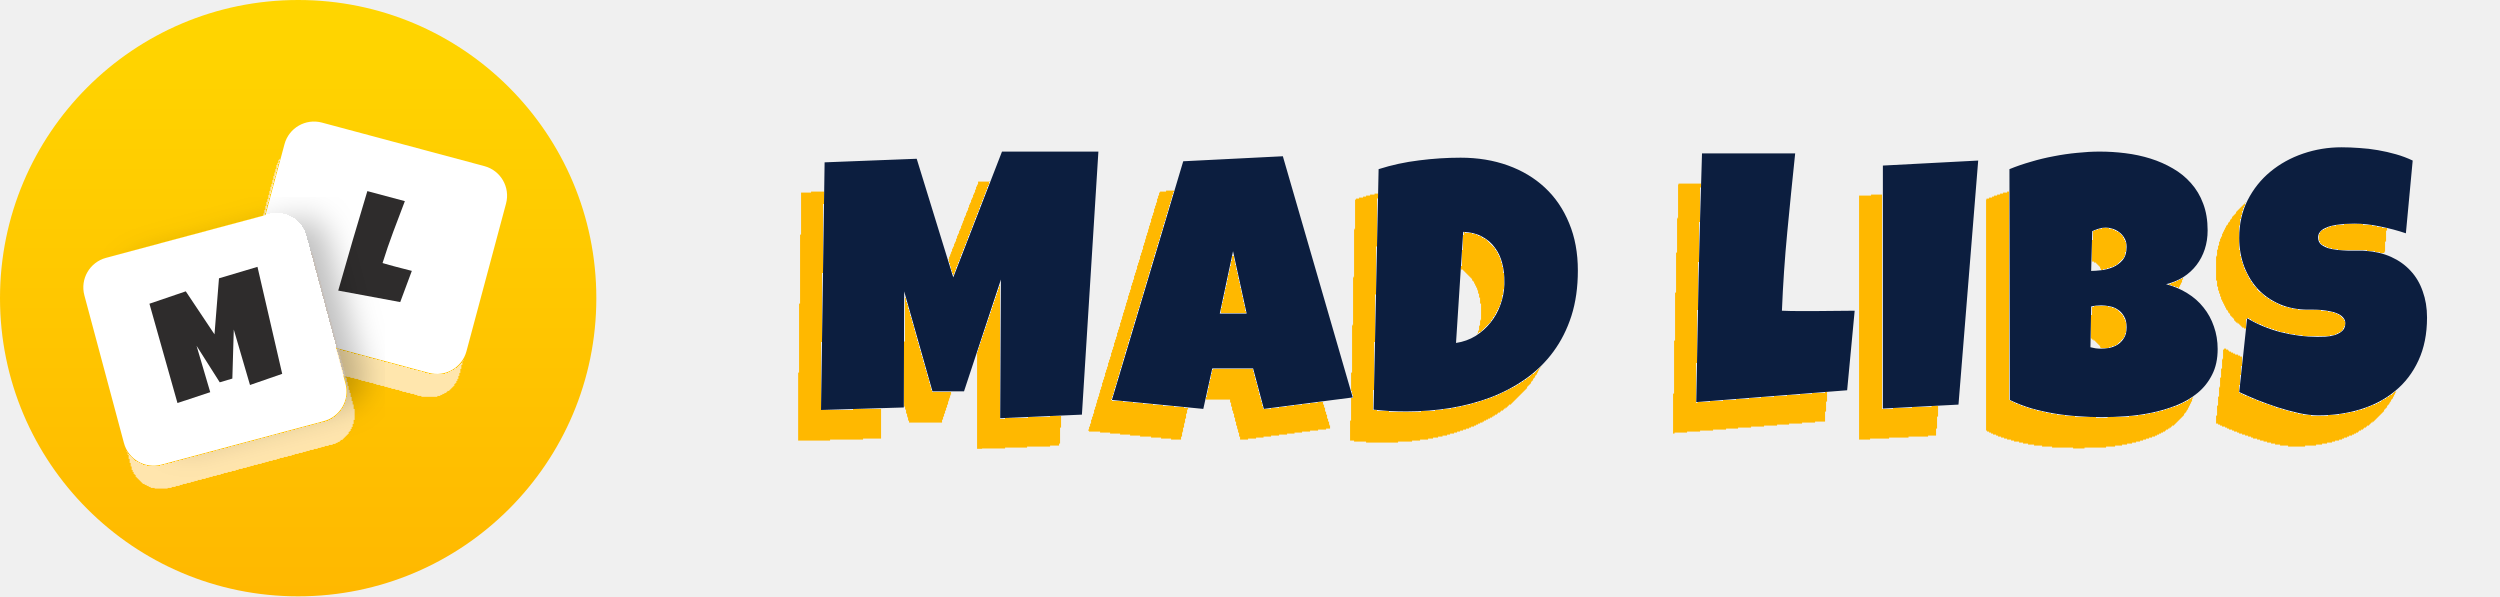
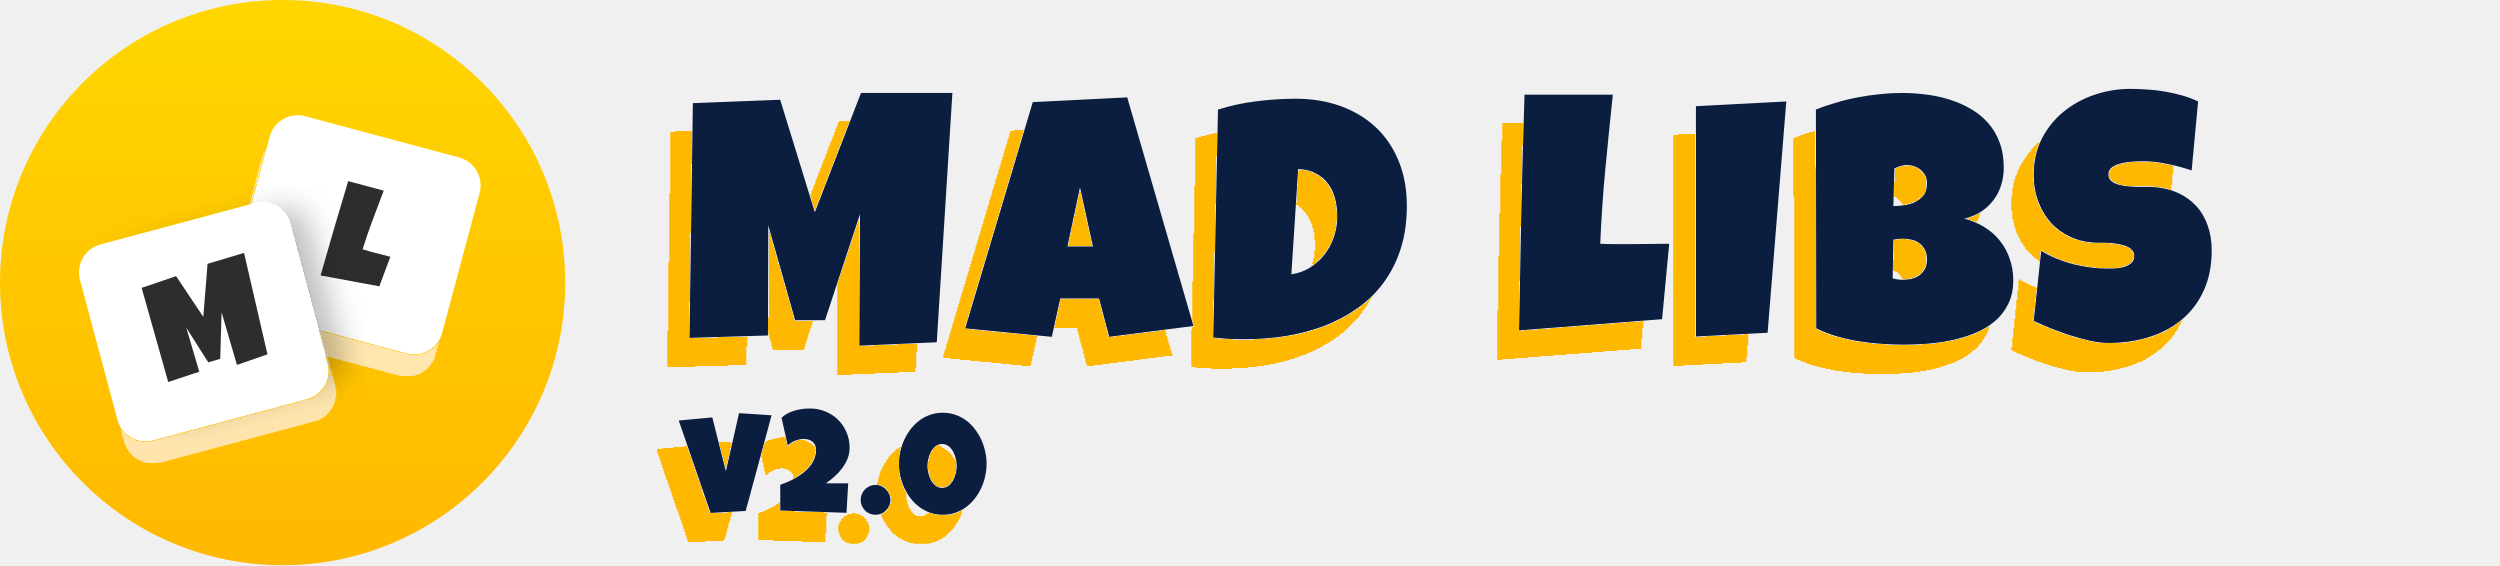
- <svg xmlns="http://www.w3.org/2000/svg" width="327" height="78" viewBox="0 0 327 78" fill="none">
-   <g filter="url(#filter0_d_3_553)">
-     <path d="M143.67 19.828L141.514 54.234L130.827 54.703L130.92 36.562L126.092 51.188H121.967L118.264 38.109L118.217 53.297L107.389 53.625L107.858 21.234L119.905 20.766L124.686 36.281L131.061 19.828H143.67ZM176.938 51.984L165.312 53.484L163.906 48.188H158.562L157.391 53.484L145.438 52.312L154.766 21.094L167.797 20.438L176.938 51.984ZM163.062 41.016L161.281 32.859L159.547 41.016H163.062ZM206.384 35.391C206.384 37.578 206.103 39.555 205.541 41.32C204.978 43.07 204.189 44.633 203.173 46.008C202.173 47.367 200.978 48.539 199.588 49.523C198.197 50.508 196.673 51.32 195.017 51.961C193.361 52.586 191.595 53.055 189.72 53.367C187.861 53.664 185.947 53.812 183.978 53.812C183.244 53.812 182.525 53.797 181.822 53.766C181.119 53.719 180.4 53.656 179.666 53.578L180.322 22.125C182.041 21.578 183.806 21.195 185.619 20.977C187.447 20.742 189.259 20.625 191.056 20.625C193.291 20.625 195.345 20.961 197.22 21.633C199.095 22.305 200.713 23.273 202.072 24.539C203.431 25.805 204.486 27.352 205.236 29.18C206.002 31.008 206.384 33.078 206.384 35.391ZM196.775 36.891C196.791 36.047 196.697 35.234 196.494 34.453C196.306 33.672 195.986 32.984 195.533 32.391C195.095 31.781 194.533 31.297 193.845 30.938C193.158 30.562 192.338 30.359 191.384 30.328L190.447 44.859C191.384 44.719 192.236 44.414 193.002 43.945C193.767 43.461 194.423 42.875 194.97 42.188C195.533 41.484 195.963 40.711 196.259 39.867C196.572 39.008 196.744 38.125 196.775 37.219V36.891ZM242.591 40.641L241.606 51.047L221.872 52.594C221.966 47.141 222.067 41.719 222.177 36.328C222.302 30.938 222.45 25.516 222.622 20.062H234.809C234.45 23.484 234.106 26.906 233.778 30.328C233.45 33.734 233.216 37.172 233.075 40.641C233.809 40.672 234.536 40.688 235.255 40.688C235.973 40.688 236.7 40.688 237.434 40.688C238.309 40.688 239.169 40.68 240.012 40.664C240.856 40.648 241.716 40.641 242.591 40.641ZM258.748 21L256.17 52.922L246.28 53.438V21.656L258.748 21ZM290.07 45.656C290.07 46.953 289.828 48.07 289.344 49.008C288.875 49.945 288.242 50.742 287.445 51.398C286.648 52.055 285.727 52.594 284.68 53.016C283.648 53.422 282.57 53.742 281.445 53.977C280.32 54.211 279.188 54.367 278.047 54.445C276.922 54.523 275.867 54.562 274.883 54.562C273.914 54.562 272.906 54.523 271.859 54.445C270.828 54.383 269.797 54.266 268.766 54.094C267.734 53.922 266.719 53.695 265.719 53.414C264.719 53.117 263.773 52.75 262.883 52.312L262.836 22.125C263.711 21.766 264.641 21.445 265.625 21.164C266.609 20.867 267.609 20.625 268.625 20.438C269.656 20.234 270.68 20.086 271.695 19.992C272.711 19.883 273.695 19.828 274.648 19.828C275.758 19.828 276.875 19.898 278 20.039C279.141 20.18 280.234 20.414 281.281 20.742C282.328 21.07 283.305 21.5 284.211 22.031C285.117 22.547 285.906 23.188 286.578 23.953C287.266 24.719 287.797 25.609 288.172 26.625C288.562 27.641 288.758 28.812 288.758 30.141C288.758 31.016 288.633 31.836 288.383 32.602C288.133 33.367 287.773 34.055 287.305 34.664C286.836 35.273 286.266 35.797 285.594 36.234C284.922 36.656 284.164 36.969 283.32 37.172C284.336 37.438 285.258 37.828 286.086 38.344C286.93 38.859 287.641 39.484 288.219 40.219C288.812 40.953 289.266 41.781 289.578 42.703C289.906 43.625 290.07 44.609 290.07 45.656ZM278.164 32.297C278.164 31.844 278.07 31.461 277.883 31.148C277.695 30.82 277.461 30.555 277.18 30.352C276.914 30.148 276.617 30 276.289 29.906C275.977 29.812 275.695 29.766 275.445 29.766C275.133 29.766 274.828 29.812 274.531 29.906C274.234 30 273.945 30.109 273.664 30.234L273.523 35.438C273.883 35.438 274.328 35.406 274.859 35.344C275.391 35.281 275.898 35.148 276.383 34.945C276.883 34.727 277.305 34.414 277.648 34.008C277.992 33.586 278.164 33.016 278.164 32.297ZM274.836 39.938C274.383 39.938 273.945 39.984 273.523 40.078L273.43 45.422C273.664 45.469 273.891 45.516 274.109 45.562C274.344 45.594 274.57 45.609 274.789 45.609C275.117 45.609 275.477 45.578 275.867 45.516C276.258 45.438 276.625 45.297 276.969 45.094C277.312 44.875 277.594 44.586 277.812 44.227C278.047 43.867 278.164 43.391 278.164 42.797C278.164 42.203 278.047 41.719 277.812 41.344C277.594 40.969 277.32 40.68 276.992 40.477C276.664 40.258 276.305 40.117 275.914 40.055C275.523 39.977 275.164 39.938 274.836 39.938ZM317.455 41.531C317.455 43.672 317.08 45.547 316.33 47.156C315.595 48.75 314.58 50.078 313.283 51.141C312.002 52.203 310.494 53 308.759 53.531C307.041 54.062 305.189 54.328 303.205 54.328C302.439 54.328 301.595 54.227 300.673 54.023C299.767 53.82 298.845 53.57 297.908 53.273C296.97 52.961 296.064 52.633 295.189 52.289C294.33 51.93 293.564 51.594 292.892 51.281L293.923 41.625C295.252 42.422 296.72 43.031 298.33 43.453C299.955 43.859 301.548 44.062 303.111 44.062C303.408 44.062 303.767 44.055 304.189 44.039C304.611 44.008 305.009 43.938 305.384 43.828C305.775 43.703 306.103 43.523 306.369 43.289C306.634 43.055 306.767 42.719 306.767 42.281C306.767 41.984 306.673 41.734 306.486 41.531C306.298 41.312 306.056 41.141 305.759 41.016C305.462 40.875 305.127 40.773 304.752 40.711C304.377 40.633 304.009 40.578 303.65 40.547C303.291 40.516 302.955 40.5 302.642 40.5C302.33 40.5 302.08 40.5 301.892 40.5C300.548 40.5 299.322 40.266 298.212 39.797C297.119 39.328 296.173 38.68 295.377 37.852C294.595 37.008 293.986 36.016 293.548 34.875C293.111 33.719 292.892 32.469 292.892 31.125C292.892 29.281 293.259 27.633 293.994 26.18C294.744 24.711 295.736 23.469 296.97 22.453C298.22 21.422 299.65 20.633 301.259 20.086C302.869 19.539 304.533 19.266 306.252 19.266C307.017 19.266 307.806 19.297 308.619 19.359C309.431 19.406 310.236 19.5 311.033 19.641C311.845 19.781 312.634 19.961 313.4 20.18C314.166 20.398 314.892 20.672 315.58 21L314.689 30.516C313.627 30.156 312.509 29.859 311.337 29.625C310.181 29.375 309.048 29.25 307.939 29.25C307.736 29.25 307.47 29.258 307.142 29.273C306.83 29.273 306.494 29.297 306.134 29.344C305.791 29.375 305.439 29.43 305.08 29.508C304.72 29.586 304.4 29.695 304.119 29.836C303.837 29.961 303.611 30.133 303.439 30.352C303.267 30.57 303.189 30.828 303.205 31.125C303.22 31.469 303.345 31.75 303.58 31.969C303.83 32.172 304.142 32.336 304.517 32.461C304.908 32.57 305.33 32.648 305.783 32.695C306.252 32.742 306.712 32.773 307.166 32.789C307.619 32.789 308.041 32.789 308.431 32.789C308.822 32.773 309.142 32.781 309.392 32.812C310.642 32.891 311.767 33.156 312.767 33.609C313.767 34.062 314.611 34.664 315.298 35.414C316.002 36.164 316.533 37.062 316.892 38.109C317.267 39.141 317.455 40.281 317.455 41.531Z" fill="#0C1E3F" />
+ <svg xmlns="http://www.w3.org/2000/svg" width="345" height="78" viewBox="0 0 345 78" fill="none">
+   <g filter="url(#filter0_d_70_12)">
+     <path d="M131.43 12.828L129.273 47.234L118.586 47.703L118.68 29.562L113.852 44.188H109.727L106.023 31.109L105.977 46.297L95.148 46.625L95.617 14.234L107.664 13.766L112.445 29.281L118.82 12.828H131.43ZM164.697 44.984L153.072 46.484L151.666 41.188H146.322L145.15 46.484L133.197 45.312L142.525 14.094L155.556 13.438L164.697 44.984ZM150.822 34.016L149.041 25.859L147.306 34.016H150.822ZM194.144 28.391C194.144 30.578 193.863 32.555 193.3 34.32C192.738 36.07 191.948 37.633 190.933 39.008C189.933 40.367 188.738 41.539 187.347 42.523C185.956 43.508 184.433 44.32 182.777 44.961C181.12 45.586 179.355 46.055 177.48 46.367C175.62 46.664 173.706 46.812 171.738 46.812C171.003 46.812 170.284 46.797 169.581 46.766C168.878 46.719 168.159 46.656 167.425 46.578L168.081 15.125C169.8 14.578 171.566 14.195 173.378 13.977C175.206 13.742 177.019 13.625 178.816 13.625C181.05 13.625 183.105 13.961 184.98 14.633C186.855 15.305 188.472 16.273 189.831 17.539C191.191 18.805 192.245 20.352 192.995 22.18C193.761 24.008 194.144 26.078 194.144 28.391ZM184.534 29.891C184.55 29.047 184.456 28.234 184.253 27.453C184.066 26.672 183.745 25.984 183.292 25.391C182.855 24.781 182.292 24.297 181.605 23.938C180.917 23.562 180.097 23.359 179.144 23.328L178.206 37.859C179.144 37.719 179.995 37.414 180.761 36.945C181.527 36.461 182.183 35.875 182.73 35.188C183.292 34.484 183.722 33.711 184.019 32.867C184.331 32.008 184.503 31.125 184.534 30.219V29.891ZM230.35 33.641L229.366 44.047L209.631 45.594C209.725 40.141 209.827 34.719 209.936 29.328C210.061 23.938 210.209 18.516 210.381 13.062H222.569C222.209 16.484 221.866 19.906 221.537 23.328C221.209 26.734 220.975 30.172 220.834 33.641C221.569 33.672 222.295 33.688 223.014 33.688C223.733 33.688 224.459 33.688 225.194 33.688C226.069 33.688 226.928 33.68 227.772 33.664C228.616 33.648 229.475 33.641 230.35 33.641ZM246.508 14L243.93 45.922L234.039 46.438V14.656L246.508 14ZM277.83 38.656C277.83 39.953 277.587 41.07 277.103 42.008C276.634 42.945 276.002 43.742 275.205 44.398C274.408 45.055 273.486 45.594 272.439 46.016C271.408 46.422 270.33 46.742 269.205 46.977C268.08 47.211 266.947 47.367 265.806 47.445C264.681 47.523 263.627 47.562 262.642 47.562C261.673 47.562 260.666 47.523 259.619 47.445C258.587 47.383 257.556 47.266 256.525 47.094C255.494 46.922 254.478 46.695 253.478 46.414C252.478 46.117 251.533 45.75 250.642 45.312L250.595 15.125C251.47 14.766 252.4 14.445 253.384 14.164C254.369 13.867 255.369 13.625 256.384 13.438C257.416 13.234 258.439 13.086 259.455 12.992C260.47 12.883 261.455 12.828 262.408 12.828C263.517 12.828 264.634 12.898 265.759 13.039C266.9 13.18 267.994 13.414 269.041 13.742C270.087 14.07 271.064 14.5 271.97 15.031C272.877 15.547 273.666 16.188 274.337 16.953C275.025 17.719 275.556 18.609 275.931 19.625C276.322 20.641 276.517 21.812 276.517 23.141C276.517 24.016 276.392 24.836 276.142 25.602C275.892 26.367 275.533 27.055 275.064 27.664C274.595 28.273 274.025 28.797 273.353 29.234C272.681 29.656 271.923 29.969 271.08 30.172C272.095 30.438 273.017 30.828 273.845 31.344C274.689 31.859 275.4 32.484 275.978 33.219C276.572 33.953 277.025 34.781 277.337 35.703C277.666 36.625 277.83 37.609 277.83 38.656ZM265.923 25.297C265.923 24.844 265.83 24.461 265.642 24.148C265.455 23.82 265.22 23.555 264.939 23.352C264.673 23.148 264.377 23 264.048 22.906C263.736 22.812 263.455 22.766 263.205 22.766C262.892 22.766 262.587 22.812 262.291 22.906C261.994 23 261.705 23.109 261.423 23.234L261.283 28.438C261.642 28.438 262.087 28.406 262.619 28.344C263.15 28.281 263.658 28.148 264.142 27.945C264.642 27.727 265.064 27.414 265.408 27.008C265.752 26.586 265.923 26.016 265.923 25.297ZM262.595 32.938C262.142 32.938 261.705 32.984 261.283 33.078L261.189 38.422C261.423 38.469 261.65 38.516 261.869 38.562C262.103 38.594 262.33 38.609 262.548 38.609C262.877 38.609 263.236 38.578 263.627 38.516C264.017 38.438 264.384 38.297 264.728 38.094C265.072 37.875 265.353 37.586 265.572 37.227C265.806 36.867 265.923 36.391 265.923 35.797C265.923 35.203 265.806 34.719 265.572 34.344C265.353 33.969 265.08 33.68 264.752 33.477C264.423 33.258 264.064 33.117 263.673 33.055C263.283 32.977 262.923 32.938 262.595 32.938ZM305.214 34.531C305.214 36.672 304.839 38.547 304.089 40.156C303.355 41.75 302.339 43.078 301.042 44.141C299.761 45.203 298.253 46 296.519 46.531C294.8 47.062 292.948 47.328 290.964 47.328C290.198 47.328 289.355 47.227 288.433 47.023C287.527 46.82 286.605 46.57 285.667 46.273C284.73 45.961 283.823 45.633 282.948 45.289C282.089 44.93 281.323 44.594 280.652 44.281L281.683 34.625C283.011 35.422 284.48 36.031 286.089 36.453C287.714 36.859 289.308 37.062 290.87 37.062C291.167 37.062 291.527 37.055 291.948 37.039C292.37 37.008 292.769 36.938 293.144 36.828C293.534 36.703 293.863 36.523 294.128 36.289C294.394 36.055 294.527 35.719 294.527 35.281C294.527 34.984 294.433 34.734 294.245 34.531C294.058 34.312 293.816 34.141 293.519 34.016C293.222 33.875 292.886 33.773 292.511 33.711C292.136 33.633 291.769 33.578 291.409 33.547C291.05 33.516 290.714 33.5 290.402 33.5C290.089 33.5 289.839 33.5 289.652 33.5C288.308 33.5 287.081 33.266 285.972 32.797C284.878 32.328 283.933 31.68 283.136 30.852C282.355 30.008 281.745 29.016 281.308 27.875C280.87 26.719 280.652 25.469 280.652 24.125C280.652 22.281 281.019 20.633 281.753 19.18C282.503 17.711 283.495 16.469 284.73 15.453C285.98 14.422 287.409 13.633 289.019 13.086C290.628 12.539 292.292 12.266 294.011 12.266C294.777 12.266 295.566 12.297 296.378 12.359C297.191 12.406 297.995 12.5 298.792 12.641C299.605 12.781 300.394 12.961 301.159 13.18C301.925 13.398 302.652 13.672 303.339 14L302.448 23.516C301.386 23.156 300.269 22.859 299.097 22.625C297.941 22.375 296.808 22.25 295.698 22.25C295.495 22.25 295.23 22.258 294.902 22.273C294.589 22.273 294.253 22.297 293.894 22.344C293.55 22.375 293.198 22.43 292.839 22.508C292.48 22.586 292.159 22.695 291.878 22.836C291.597 22.961 291.37 23.133 291.198 23.352C291.027 23.57 290.948 23.828 290.964 24.125C290.98 24.469 291.105 24.75 291.339 24.969C291.589 25.172 291.902 25.336 292.277 25.461C292.667 25.57 293.089 25.648 293.542 25.695C294.011 25.742 294.472 25.773 294.925 25.789C295.378 25.789 295.8 25.789 296.191 25.789C296.581 25.773 296.902 25.781 297.152 25.812C298.402 25.891 299.527 26.156 300.527 26.609C301.527 27.062 302.37 27.664 303.058 28.414C303.761 29.164 304.292 30.062 304.652 31.109C305.027 32.141 305.214 33.281 305.214 34.531ZM106.48 57.309L102.906 70.512L98.062 70.785L93.668 58.031L98.297 57.602L100.172 65.023L101.988 57.016L106.48 57.309ZM117.246 61.801C117.246 62.322 117.152 62.82 116.963 63.295C116.774 63.764 116.523 64.206 116.211 64.623C115.905 65.033 115.553 65.414 115.156 65.766C114.766 66.111 114.368 66.423 113.965 66.703H117.051L116.816 70.766L107.676 70.453V66.898C108.021 66.781 108.382 66.641 108.76 66.478C109.144 66.309 109.518 66.117 109.883 65.902C110.254 65.688 110.602 65.447 110.928 65.18C111.26 64.913 111.549 64.623 111.797 64.311C112.051 63.992 112.249 63.647 112.393 63.275C112.542 62.904 112.617 62.504 112.617 62.074C112.617 61.827 112.572 61.609 112.48 61.42C112.396 61.231 112.275 61.075 112.119 60.951C111.963 60.821 111.781 60.727 111.572 60.668C111.37 60.603 111.152 60.57 110.918 60.57C110.723 60.57 110.524 60.593 110.322 60.639C110.12 60.678 109.922 60.736 109.727 60.815C109.531 60.893 109.346 60.99 109.17 61.107C109.001 61.218 108.848 61.345 108.711 61.488L107.852 57.66C108.092 57.419 108.369 57.217 108.682 57.055C108.994 56.892 109.323 56.762 109.668 56.664C110.013 56.56 110.365 56.485 110.723 56.44C111.081 56.394 111.432 56.371 111.777 56.371C112.546 56.371 113.262 56.511 113.926 56.791C114.59 57.065 115.166 57.445 115.654 57.934C116.149 58.415 116.536 58.988 116.816 59.652C117.103 60.316 117.246 61.033 117.246 61.801ZM122.875 68.988C122.875 69.275 122.82 69.542 122.709 69.789C122.598 70.037 122.449 70.255 122.26 70.443C122.077 70.626 121.863 70.772 121.615 70.883C121.368 70.987 121.104 71.039 120.824 71.039C120.538 71.039 120.271 70.987 120.023 70.883C119.776 70.772 119.558 70.626 119.369 70.443C119.187 70.255 119.04 70.037 118.93 69.789C118.826 69.542 118.773 69.275 118.773 68.988C118.773 68.708 118.826 68.441 118.93 68.188C119.04 67.934 119.187 67.716 119.369 67.533C119.558 67.344 119.776 67.195 120.023 67.084C120.271 66.973 120.538 66.918 120.824 66.918C121.104 66.918 121.368 66.973 121.615 67.084C121.863 67.195 122.077 67.344 122.26 67.533C122.449 67.716 122.598 67.934 122.709 68.188C122.82 68.441 122.875 68.708 122.875 68.988ZM136.15 64.008C136.15 64.581 136.085 65.15 135.955 65.717C135.831 66.283 135.649 66.827 135.408 67.348C135.167 67.868 134.871 68.353 134.52 68.803C134.174 69.252 133.777 69.643 133.328 69.975C132.879 70.307 132.384 70.567 131.844 70.756C131.31 70.945 130.734 71.039 130.115 71.039C129.49 71.039 128.908 70.945 128.367 70.756C127.827 70.567 127.332 70.307 126.883 69.975C126.44 69.643 126.043 69.252 125.691 68.803C125.34 68.353 125.044 67.868 124.803 67.348C124.562 66.827 124.376 66.283 124.246 65.717C124.122 65.144 124.061 64.574 124.061 64.008C124.061 63.441 124.122 62.872 124.246 62.299C124.376 61.726 124.562 61.179 124.803 60.658C125.044 60.137 125.34 59.652 125.691 59.203C126.043 58.747 126.44 58.353 126.883 58.022C127.332 57.69 127.827 57.429 128.367 57.24C128.914 57.051 129.497 56.957 130.115 56.957C130.734 56.957 131.31 57.051 131.844 57.24C132.384 57.429 132.879 57.69 133.328 58.022C133.777 58.353 134.174 58.747 134.52 59.203C134.871 59.652 135.167 60.137 135.408 60.658C135.649 61.179 135.831 61.726 135.955 62.299C136.085 62.872 136.15 63.441 136.15 64.008ZM132.029 64.301C132.029 64.014 131.99 63.695 131.912 63.344C131.834 62.992 131.714 62.663 131.551 62.357C131.388 62.051 131.18 61.794 130.926 61.586C130.672 61.378 130.369 61.273 130.018 61.273C129.66 61.273 129.354 61.378 129.1 61.586C128.846 61.794 128.634 62.051 128.465 62.357C128.302 62.663 128.182 62.992 128.104 63.344C128.025 63.695 127.986 64.014 127.986 64.301C127.986 64.587 128.025 64.906 128.104 65.258C128.182 65.609 128.302 65.938 128.465 66.244C128.634 66.55 128.846 66.807 129.1 67.016C129.354 67.224 129.66 67.328 130.018 67.328C130.369 67.328 130.672 67.224 130.926 67.016C131.18 66.807 131.388 66.55 131.551 66.244C131.714 65.938 131.834 65.609 131.912 65.258C131.99 64.906 132.029 64.587 132.029 64.301Z" fill="#0C1E3F" />
  </g>
-   <circle cx="39" cy="39" r="39" fill="url(#paint0_linear_3_553)" />
-   <g filter="url(#filter1_d_3_553)">
+   <circle cx="39" cy="39" r="39" fill="url(#paint0_linear_70_12)" />
+   <g filter="url(#filter1_d_70_12)">
    <rect x="38.247" y="15" width="30" height="28" rx="4" transform="rotate(15 38.2469 15)" fill="white" />
  </g>
-   <path d="M53.867 35.431L52.349 39.513L44.24 38.008C44.865 35.823 45.491 33.652 46.116 31.494C46.748 29.338 47.392 27.172 48.05 24.996L52.955 26.31C52.441 27.648 51.934 28.989 51.433 30.33C50.933 31.666 50.468 33.024 50.038 34.405C50.33 34.497 50.62 34.581 50.91 34.659C51.199 34.736 51.491 34.815 51.787 34.894C52.139 34.988 52.486 35.078 52.827 35.163C53.168 35.247 53.515 35.337 53.867 35.431Z" fill="#2E2C2C" />
-   <g filter="url(#filter2_dd_3_553)">
+   <path d="M53.867 35.431L52.349 39.513L44.24 38.008C44.865 35.823 45.491 33.652 46.116 31.494C46.748 29.338 47.392 27.172 48.05 24.996L52.955 26.31C52.441 27.648 51.934 28.989 51.433 30.33C50.933 31.666 50.468 33.024 50.038 34.405C50.33 34.497 50.62 34.581 50.91 34.659C51.199 34.736 51.492 34.815 51.787 34.894C52.139 34.988 52.486 35.078 52.827 35.163C53.169 35.247 53.515 35.337 53.867 35.431Z" fill="#2E2C2C" />
+   <g filter="url(#filter2_dd_70_12)">
    <rect x="10" y="34.765" width="30" height="28" rx="4" transform="rotate(-15 10 34.7646)" fill="white" />
  </g>
  <path d="M33.678 34.903L36.912 48.898L32.7 50.358L30.579 43.103L30.391 49.517L28.744 50.008L25.709 45.227L27.498 51.297L23.213 52.716L19.546 39.727L24.3 38.106L28.056 43.732L28.643 36.404L33.678 34.903Z" fill="#2E2C2C" />
  <defs>
-     <filter id="filter0_d_3_553" x="104.389" y="19.266" width="213.066" height="39.438" filterUnits="userSpaceOnUse" color-interpolation-filters="sRGB">
+     <filter id="filter0_d_70_12" x="90.668" y="12.266" width="214.546" height="62.773" filterUnits="userSpaceOnUse" color-interpolation-filters="sRGB">
      <feFlood flood-opacity="0" result="BackgroundImageFix" />
      <feColorMatrix in="SourceAlpha" type="matrix" values="0 0 0 0 0 0 0 0 0 0 0 0 0 0 0 0 0 0 127 0" result="hardAlpha" />
      <feOffset dx="-3" dy="4" />
      <feComposite in2="hardAlpha" operator="out" />
      <feColorMatrix type="matrix" values="0 0 0 0 1 0 0 0 0 0.72 0 0 0 0 0 0 0 0 1 0" />
-       <feBlend mode="normal" in2="BackgroundImageFix" result="effect1_dropShadow_3_553" />
-       <feBlend mode="normal" in="SourceGraphic" in2="effect1_dropShadow_3_553" result="shape" />
+       <feBlend mode="normal" in2="BackgroundImageFix" result="effect1_dropShadow_70_12" />
+       <feBlend mode="normal" in="SourceGraphic" in2="effect1_dropShadow_70_12" result="shape" />
    </filter>
-     <filter id="filter1_d_3_553" x="30.898" y="15.898" width="35.429" height="36.014" filterUnits="userSpaceOnUse" color-interpolation-filters="sRGB">
+     <filter id="filter1_d_70_12" x="30.898" y="15.898" width="35.429" height="36.014" filterUnits="userSpaceOnUse" color-interpolation-filters="sRGB">
      <feFlood flood-opacity="0" result="BackgroundImageFix" />
      <feColorMatrix in="SourceAlpha" type="matrix" values="0 0 0 0 0 0 0 0 0 0 0 0 0 0 0 0 0 0 127 0" result="hardAlpha" />
      <feOffset dx="-1" dy="3" />
      <feComposite in2="hardAlpha" operator="out" />
      <feColorMatrix type="matrix" values="0 0 0 0 1 0 0 0 0 0.944 0 0 0 0 0.903 0 0 0 0.75 0" />
-       <feBlend mode="normal" in2="BackgroundImageFix" result="effect1_dropShadow_3_553" />
-       <feBlend mode="normal" in="SourceGraphic" in2="effect1_dropShadow_3_553" result="shape" />
+       <feBlend mode="normal" in2="BackgroundImageFix" result="effect1_dropShadow_70_12" />
+       <feBlend mode="normal" in="SourceGraphic" in2="effect1_dropShadow_70_12" result="shape" />
    </filter>
-     <filter id="filter2_dd_3_553" x="10.898" y="25.898" width="39.429" height="38.014" filterUnits="userSpaceOnUse" color-interpolation-filters="sRGB">
+     <filter id="filter2_dd_70_12" x="10.898" y="25.898" width="39.429" height="38.014" filterUnits="userSpaceOnUse" color-interpolation-filters="sRGB">
      <feFlood flood-opacity="0" result="BackgroundImageFix" />
      <feColorMatrix in="SourceAlpha" type="matrix" values="0 0 0 0 0 0 0 0 0 0 0 0 0 0 0 0 0 0 127 0" result="hardAlpha" />
      <feOffset dx="1" dy="3" />
      <feComposite in2="hardAlpha" operator="out" />
      <feColorMatrix type="matrix" values="0 0 0 0 1 0 0 0 0 0.944 0 0 0 0 0.903 0 0 0 0.75 0" />
-       <feBlend mode="normal" in2="BackgroundImageFix" result="effect1_dropShadow_3_553" />
+       <feBlend mode="normal" in2="BackgroundImageFix" result="effect1_dropShadow_70_12" />
      <feColorMatrix in="SourceAlpha" type="matrix" values="0 0 0 0 0 0 0 0 0 0 0 0 0 0 0 0 0 0 127 0" result="hardAlpha" />
-       <feMorphology radius="3" operator="erode" in="SourceAlpha" result="effect2_dropShadow_3_553" />
+       <feMorphology radius="3" operator="erode" in="SourceAlpha" result="effect2_dropShadow_70_12" />
      <feOffset dx="4" dy="-1" />
      <feGaussianBlur stdDeviation="2" />
      <feComposite in2="hardAlpha" operator="out" />
      <feColorMatrix type="matrix" values="0 0 0 0 0 0 0 0 0 0 0 0 0 0 0 0 0 0 0.25 0" />
-       <feBlend mode="normal" in2="effect1_dropShadow_3_553" result="effect2_dropShadow_3_553" />
-       <feBlend mode="normal" in="SourceGraphic" in2="effect2_dropShadow_3_553" result="shape" />
+       <feBlend mode="normal" in2="effect1_dropShadow_70_12" result="effect2_dropShadow_70_12" />
+       <feBlend mode="normal" in="SourceGraphic" in2="effect2_dropShadow_70_12" result="shape" />
    </filter>
-     <linearGradient id="paint0_linear_3_553" x1="39" y1="0" x2="39" y2="78" gradientUnits="userSpaceOnUse">
+     <linearGradient id="paint0_linear_70_12" x1="39" y1="0" x2="39" y2="78" gradientUnits="userSpaceOnUse">
      <stop stop-color="#FFD600" />
      <stop offset="1" stop-color="#FFB800" />
    </linearGradient>
  </defs>
</svg>
